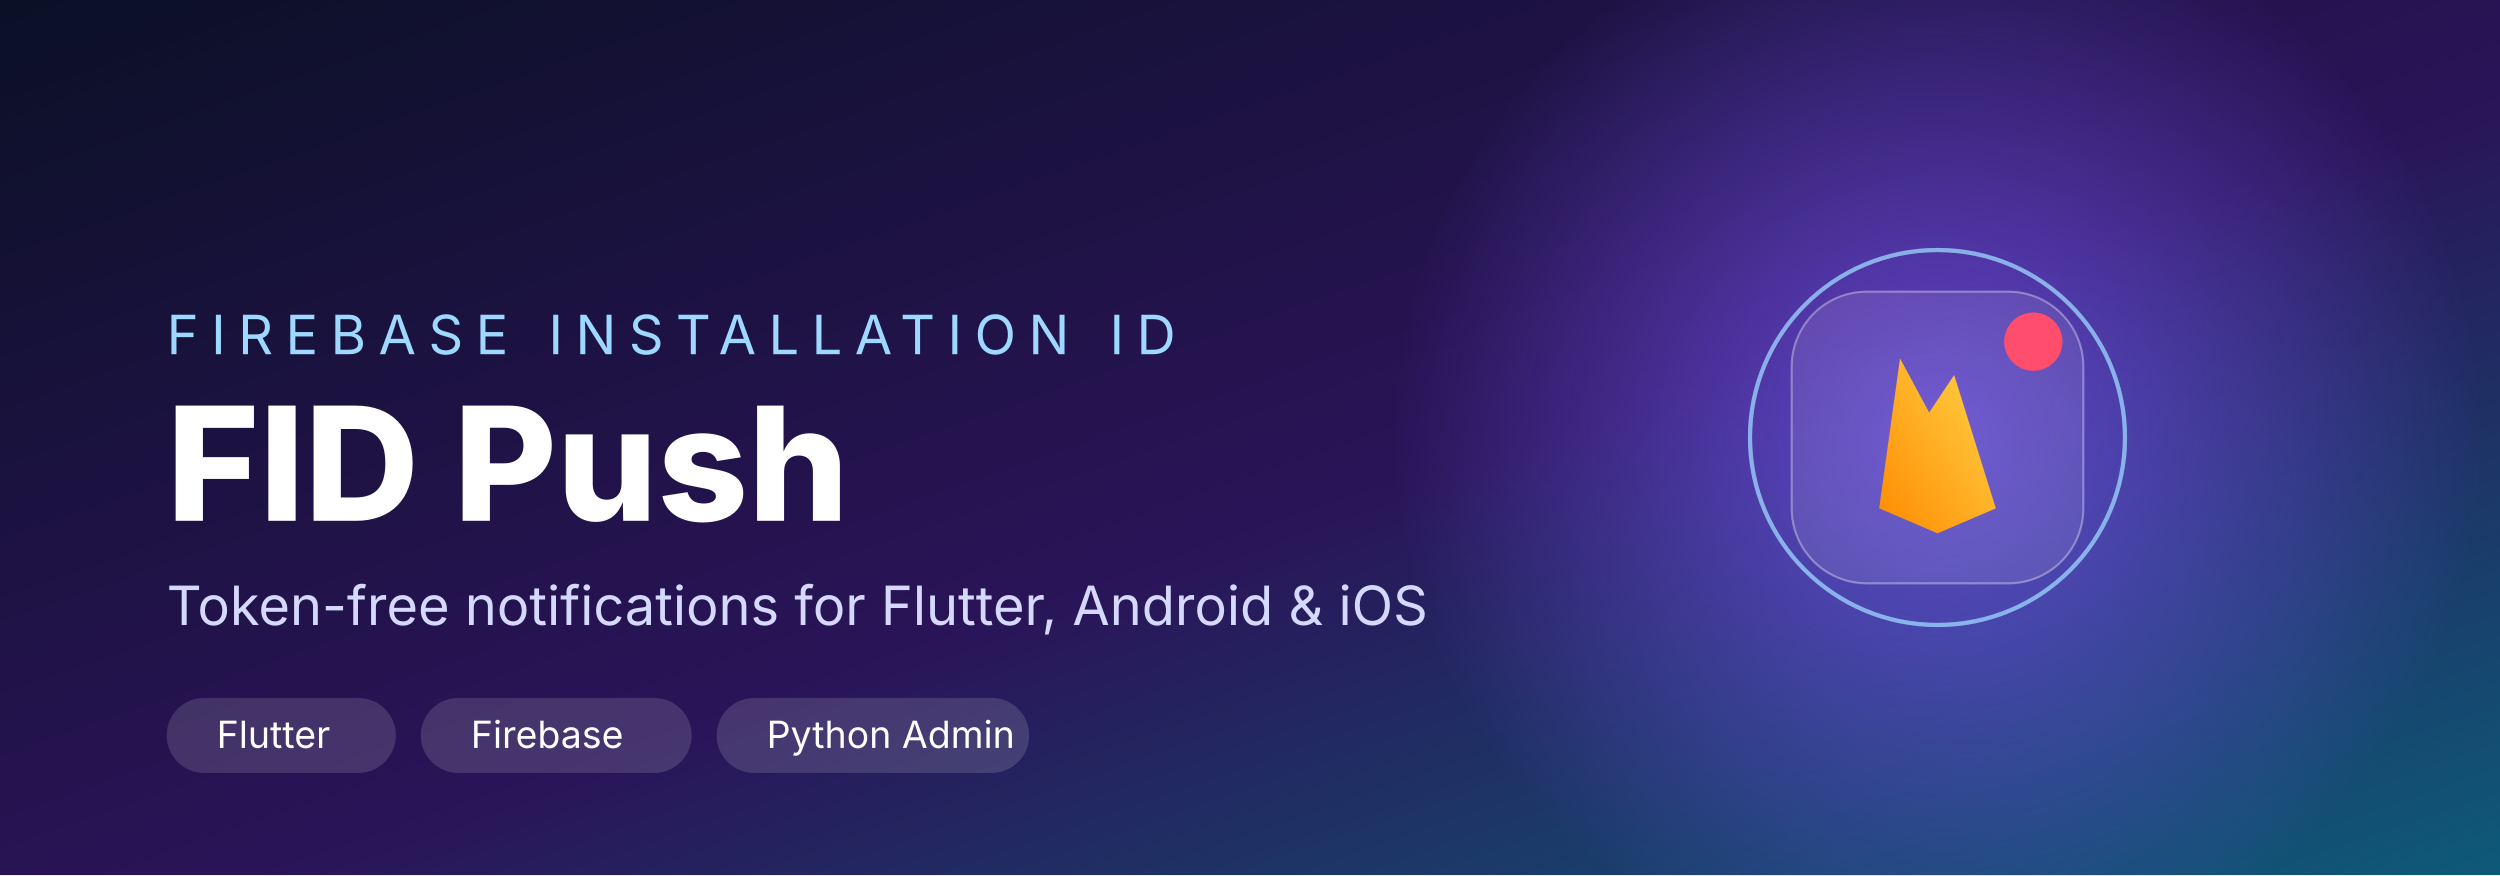
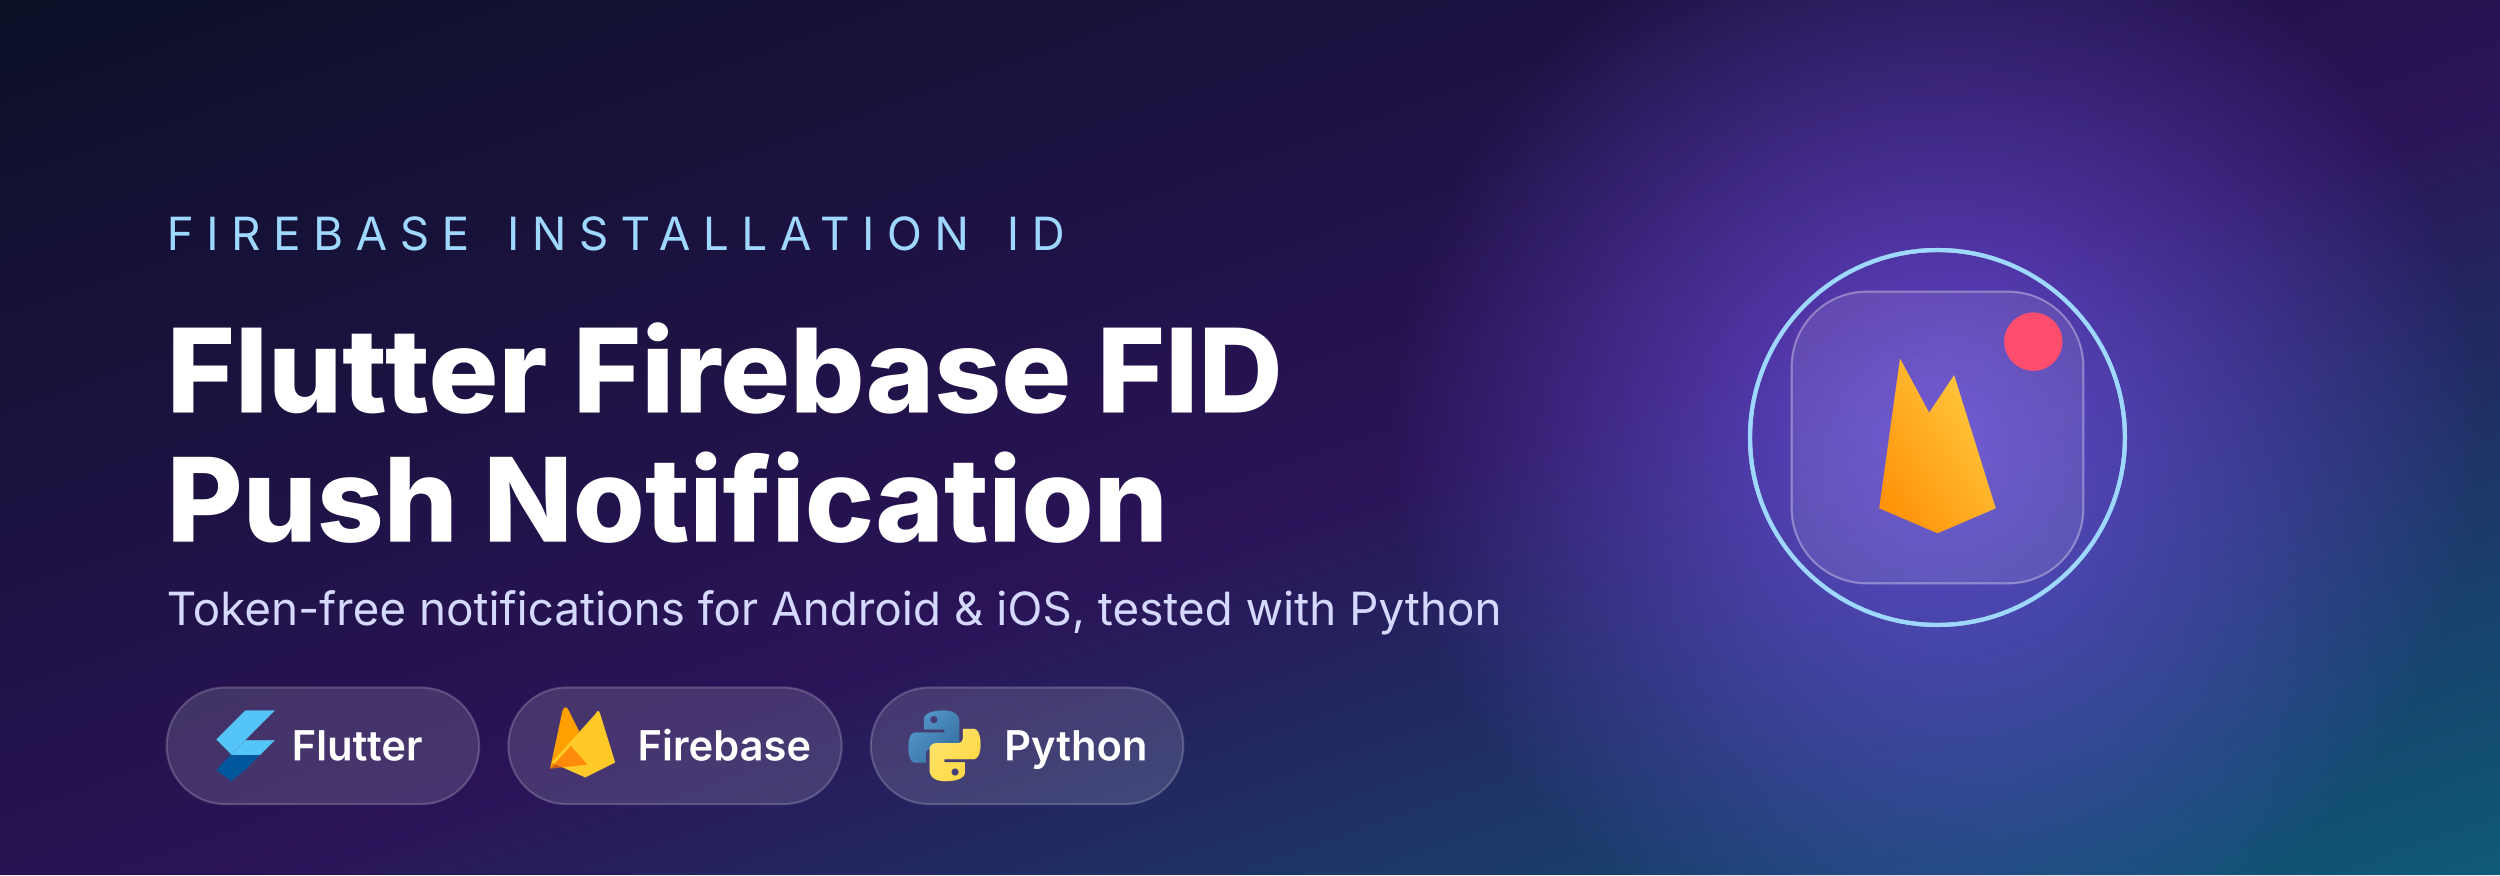
- <svg xmlns="http://www.w3.org/2000/svg" viewBox="0 0 1200 420" width="1200" height="420" role="img" aria-label="FID Push - Firebase Installation ID notifications">
+ <svg xmlns="http://www.w3.org/2000/svg" viewBox="0 0 1200 420" width="1200" height="420" role="img" aria-label="Flutter Firebase FID Push Notification">
  <defs>
    <linearGradient id="bg" x1="0" y1="0" x2="1" y2="1">
      <stop offset="0" stop-color="#0b1026" />
      <stop offset="0.55" stop-color="#2a1458" />
      <stop offset="1" stop-color="#0e5a78" />
    </linearGradient>
    <linearGradient id="flame" x1="0" y1="1" x2="1" y2="0">
      <stop offset="0" stop-color="#ff8a00" />
      <stop offset="1" stop-color="#ffd54a" />
    </linearGradient>
+     <linearGradient id="pyBlue" x1="0" y1="0" x2="1" y2="1">
+       <stop offset="0" stop-color="#5a9fd4" />
+       <stop offset="1" stop-color="#306998" />
+     </linearGradient>
+     <linearGradient id="pyYellow" x1="0" y1="0" x2="1" y2="1">
+       <stop offset="0" stop-color="#ffe873" />
+       <stop offset="1" stop-color="#ffd43b" />
+     </linearGradient>
    <radialGradient id="glow">
      <stop offset="0" stop-color="#7c5cff" stop-opacity=".7" />
      <stop offset="1" stop-color="#7c5cff" stop-opacity="0" />
    </radialGradient>
-     <filter id="blur">
-       <feGaussianBlur stdDeviation="2" />
-     </filter>
  </defs>
  <rect width="1200" height="420" fill="url(#bg)" />
  <circle cx="930" cy="210" r="260" fill="url(#glow)">
    <animate attributeName="r" values="230;270;230" dur="5s" repeatCount="indefinite" />
  </circle>
-   <g fill="none" stroke="#9fd8ff" stroke-opacity=".5" stroke-width="2">
+   <g fill="none" stroke="#9fd8ff" stroke-width="2">
    <circle cx="930" cy="210" r="90">
      <animate attributeName="r" values="90;230" dur="3.6s" repeatCount="indefinite" />
      <animate attributeName="stroke-opacity" values=".6;0" dur="3.6s" repeatCount="indefinite" />
    </circle>
    <circle cx="930" cy="210" r="90">
      <animate attributeName="r" values="90;230" dur="3.6s" begin="1.8s" repeatCount="indefinite" />
      <animate attributeName="stroke-opacity" values=".6;0" dur="3.6s" begin="1.8s" repeatCount="indefinite" />
    </circle>
  </g>
  <g transform="translate(930 210)">
    <rect x="-70" y="-70" width="140" height="140" rx="36" fill="#ffffff" fill-opacity=".1" stroke="#ffffff" stroke-opacity=".35" />
    <path d="M-28 34 L-18 -38 L-4 -12 L8 -30 L28 34 L0 46 Z" fill="url(#flame)" />
-     <g>
-       <animateTransform attributeName="transform" type="rotate" values="-8;8;-8" dur="2.4s" repeatCount="indefinite" />
-       <circle cx="46" cy="-46" r="14" fill="#ff4d6d" />
-     </g>
+     <circle cx="46" cy="-46" r="14" fill="#ff4d6d">
+       <animate attributeName="r" values="14;17;14" dur="1.8s" repeatCount="indefinite" />
+     </circle>
  </g>
  <g font-family="Inter, 'Segoe UI', Roboto, Helvetica, Arial, sans-serif" fill="#fff">
-     <text x="80" y="170" font-size="26" fill="#9fd8ff" letter-spacing="6">FIREBASE INSTALLATION ID</text>
-     <text x="80" y="250" font-size="76" font-weight="800">FID Push</text>
-     <text x="80" y="300" font-size="26" fill="#d6d9ff">Token-free notifications for Flutter, Android &amp; iOS</text>
+     <text x="80" y="120" font-size="22" fill="#9fd8ff" letter-spacing="6">FIREBASE INSTALLATION ID</text>
+     <text x="80" y="198" font-size="56" font-weight="800">Flutter Firebase FID</text>
+     <text x="80" y="260" font-size="56" font-weight="800">Push Notification</text>
+     <text x="80" y="300" font-size="22" fill="#d6d9ff">Token-free notifications for Android &amp; iOS, tested with Python</text>
  </g>
-   <g font-family="Inter, 'Segoe UI', Roboto, Helvetica, Arial, sans-serif" font-size="18" fill="#fff">
-     <rect x="80" y="335" width="110" height="36" rx="18" fill="#fff" fill-opacity=".14" />
-     <text x="104" y="359">Flutter</text>
-     <rect x="202" y="335" width="130" height="36" rx="18" fill="#fff" fill-opacity=".14" />
-     <text x="226" y="359">Firebase</text>
-     <rect x="344" y="335" width="150" height="36" rx="18" fill="#fff" fill-opacity=".14" />
-     <text x="368" y="359">Python Admin</text>
+   <g font-family="Inter, 'Segoe UI', Roboto, Helvetica, Arial, sans-serif" font-size="20" font-weight="600" fill="#fff">
+     <rect x="80" y="330" width="150" height="56" rx="28" fill="#fff" fill-opacity=".14" stroke="#fff" stroke-opacity=".2" />
+     <g transform="translate(98 341) scale(.34)">
+       <path d="M58 0H100L38 62L17 41Z" fill="#54c5f8" />
+       <path d="M58 42H100L79 63H37Z" fill="#54c5f8" />
+       <path d="M37 63H79L58 84L38 100L17 84Z" fill="#01579b" />
+       <path d="M38 100L58 84L79 63L58 84Z" fill="#29b6f6" />
+     </g>
+     <text x="140" y="365">Flutter</text>
+     <rect x="244" y="330" width="160" height="56" rx="28" fill="#fff" fill-opacity=".14" stroke="#fff" stroke-opacity=".2" />
+     <g transform="translate(262 339)">
+       <path d="M2 30L8 2Q9.5 -1 11 2L16 12L12 19Z" fill="#ffa000" />
+       <path d="M2 30L12 19L16 12L19 18Z" fill="#f57c00" />
+       <path d="M2 30L20 38L36 30L28 4Q27 1 25.5 4L12 19Z" fill="#ffca28" transform="scale(.9) translate(1 0)" />
+       <path d="M2 30L12 19L20 28Z" fill="#ff6f00" opacity=".7" />
+     </g>
+     <text x="306" y="365">Firebase</text>
+     <rect x="418" y="330" width="150" height="56" rx="28" fill="#fff" fill-opacity=".14" stroke="#fff" stroke-opacity=".2" />
+     <g transform="translate(436 341) scale(.34)">
+       <path d="M50 0C20 0 22 13 22 13V27H51V31H10S0 30 0 52S9 74 9 74H25V63S24 54 33 54H62S72 54 72 45V15S73 0 50 0ZM36 8A5 5 0 1 1 36 18A5 5 0 1 1 36 8Z" fill="url(#pyBlue)" />
+       <path d="M52 100C82 100 80 87 80 87V73H51V69H92S102 70 102 48S93 26 93 26H77V37S78 46 69 46H40S30 46 30 55V85S29 100 52 100ZM66 92A5 5 0 1 1 66 82A5 5 0 1 1 66 92Z" fill="url(#pyYellow)" />
+     </g>
+     <text x="482" y="365">Python</text>
  </g>
</svg>
